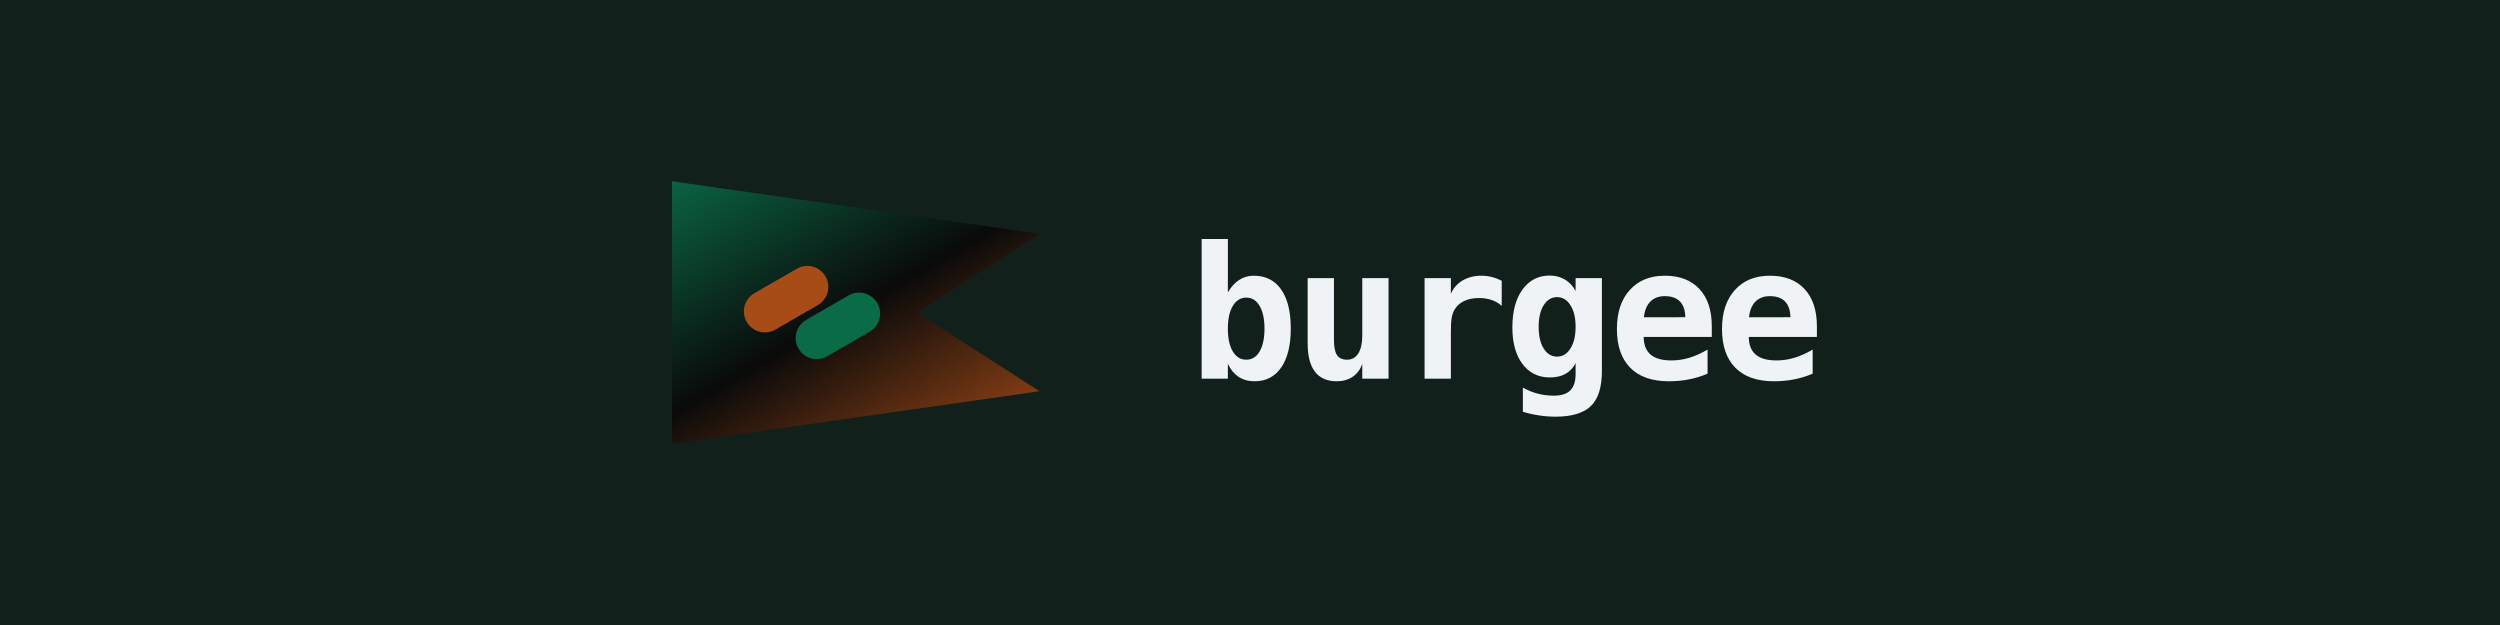
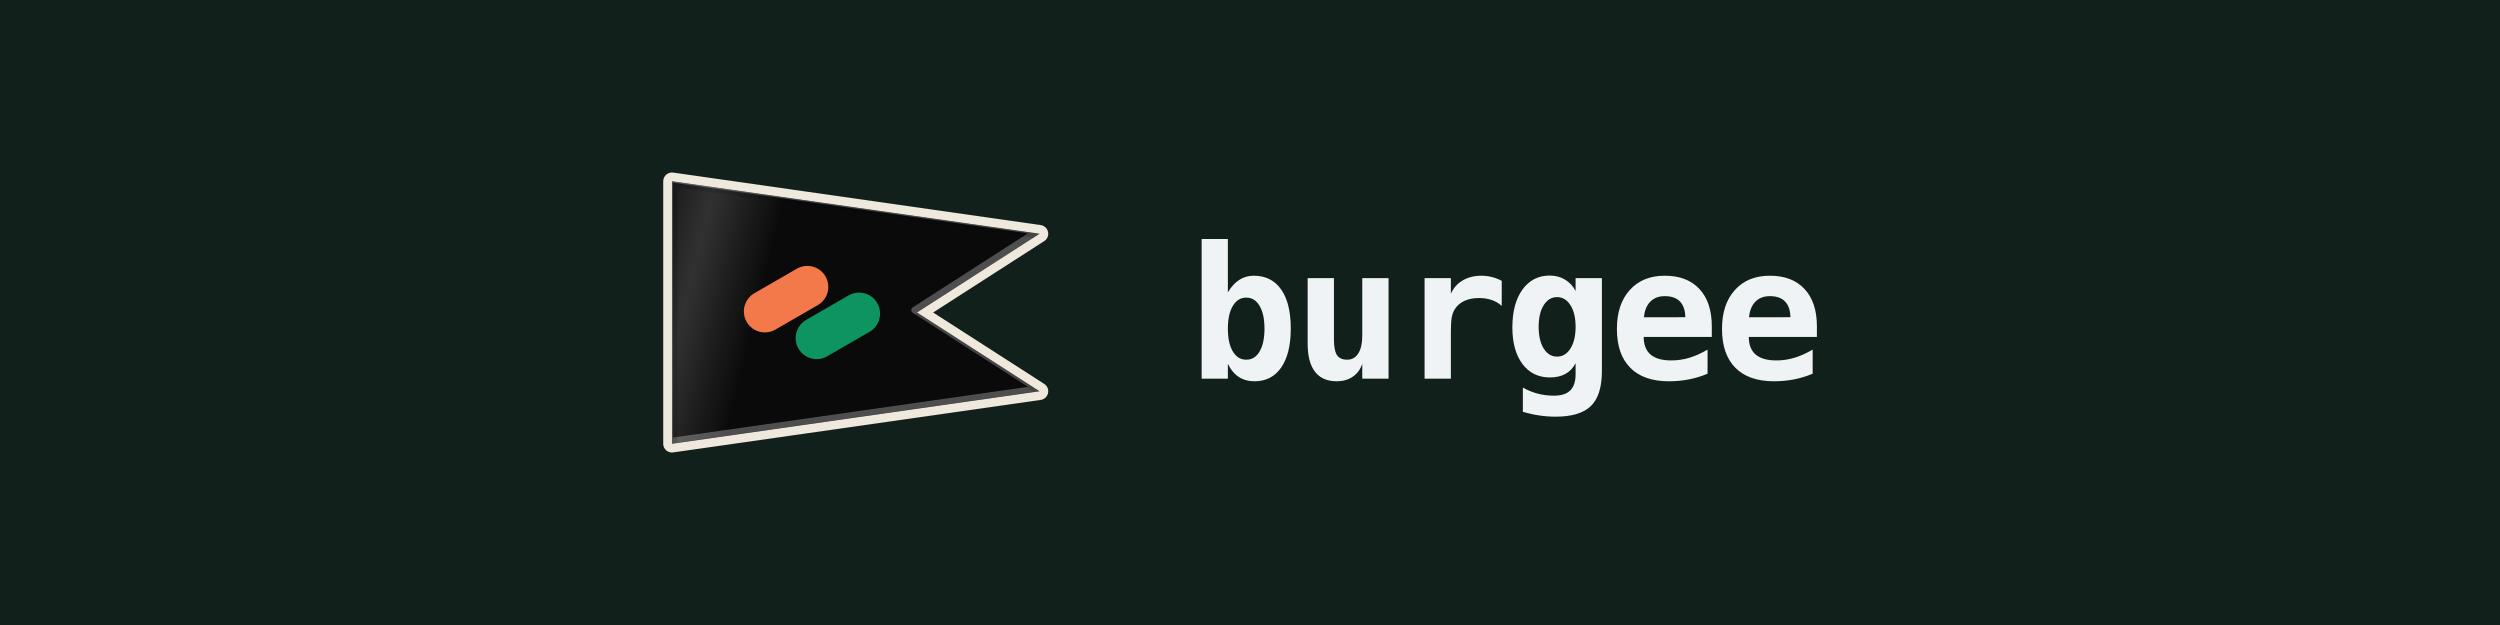
<svg xmlns="http://www.w3.org/2000/svg" width="480" height="120" viewBox="0 0 480 120" role="img" aria-label="burgee">
  <rect width="480" height="120" fill="#12201b" />
  <g transform="translate(120.62 18) scale(0.84)">
-     <linearGradient id="burgee-7009l0" gradientUnits="userSpaceOnUse" x1="25" y1="6.7" x2="75" y2="93.3">
-       <stop offset="0" stop-color="#0a6b47" />
-       <stop offset="0.50" stop-color="#0a0a0a" />
-       <stop offset="1" stop-color="#a84c17" />
+     <linearGradient id="burgee-13062fb" gradientUnits="userSpaceOnUse" x1="25" y1="6.7" x2="75" y2="93.3">
+       <stop offset="0" stop-color="#0a0a0a" />
    </linearGradient>
-     <path d="M10 20 L94 32 L66 50 L94 68 L10 80 Z" fill="url(#burgee-7009l0)" />
+     <path d="M10 20 L94 32 L66 50 L94 68 L10 80 Z" fill="none" stroke="#efe9dd" stroke-width="4" stroke-linejoin="round" />
+     <path d="M10 20 L94 32 L66 50 L94 68 L10 80 Z" fill="url(#burgee-13062fb)" />
+     <clipPath id="burgee-13062fb-c">
+       <path d="M10 20 L94 32 L66 50 L94 68 L10 80 Z" />
+     </clipPath>
+     <linearGradient id="burgee-13062fb-s" gradientUnits="objectBoundingBox" x1="0" y1="0" x2="1" y2="0">
+       <stop offset="0" stop-color="#ffffff" stop-opacity="0" />
+       <stop offset="0.50" stop-color="#ffffff" stop-opacity="0.16" />
+       <stop offset="1" stop-color="#ffffff" stop-opacity="0" />
+     </linearGradient>
+     <g clip-path="url(#burgee-13062fb-c)">
+       <g transform="skewX(-14)">
+         <rect x="8" y="-20" width="34" height="140" fill="url(#burgee-13062fb-s)" />
+       </g>
+     </g>
+     <g clip-path="url(#burgee-13062fb-c)">
+       <path d="M10 20 L94 32 L66 50 L94 68 L10 80 Z" fill="none" stroke="#ffffff" stroke-opacity="0.28" stroke-width="1.5" stroke-linejoin="round" transform="translate(-0.55 -0.55)" />
+       <path d="M10 20 L94 32 L66 50 L94 68 L10 80 Z" fill="none" stroke="#000000" stroke-opacity="0.13" stroke-width="1.5" stroke-linejoin="round" transform="translate(0.55 0.55)" />
+     </g>
    <g transform="translate(22 30) scale(0.40)">
      <g transform="rotate(-30 50 50)">
-         <rect x="15" y="24" width="52" height="24" rx="12" fill="#a84c17" />
-         <rect x="33" y="52" width="52" height="24" rx="12" fill="#0a6b47" />
+         <rect x="15" y="24" width="52" height="24" rx="12" fill="#f4794a" />
+         <rect x="33" y="52" width="52" height="24" rx="12" fill="#0d9460" />
      </g>
    </g>
  </g>
  <text x="228.14" y="72.70" font-family="ui-monospace, SFMono-Regular, Menlo, monospace" font-size="35.28" font-weight="700" letter-spacing="-1.06" fill="#f0f3f6">burgee</text>
</svg>
